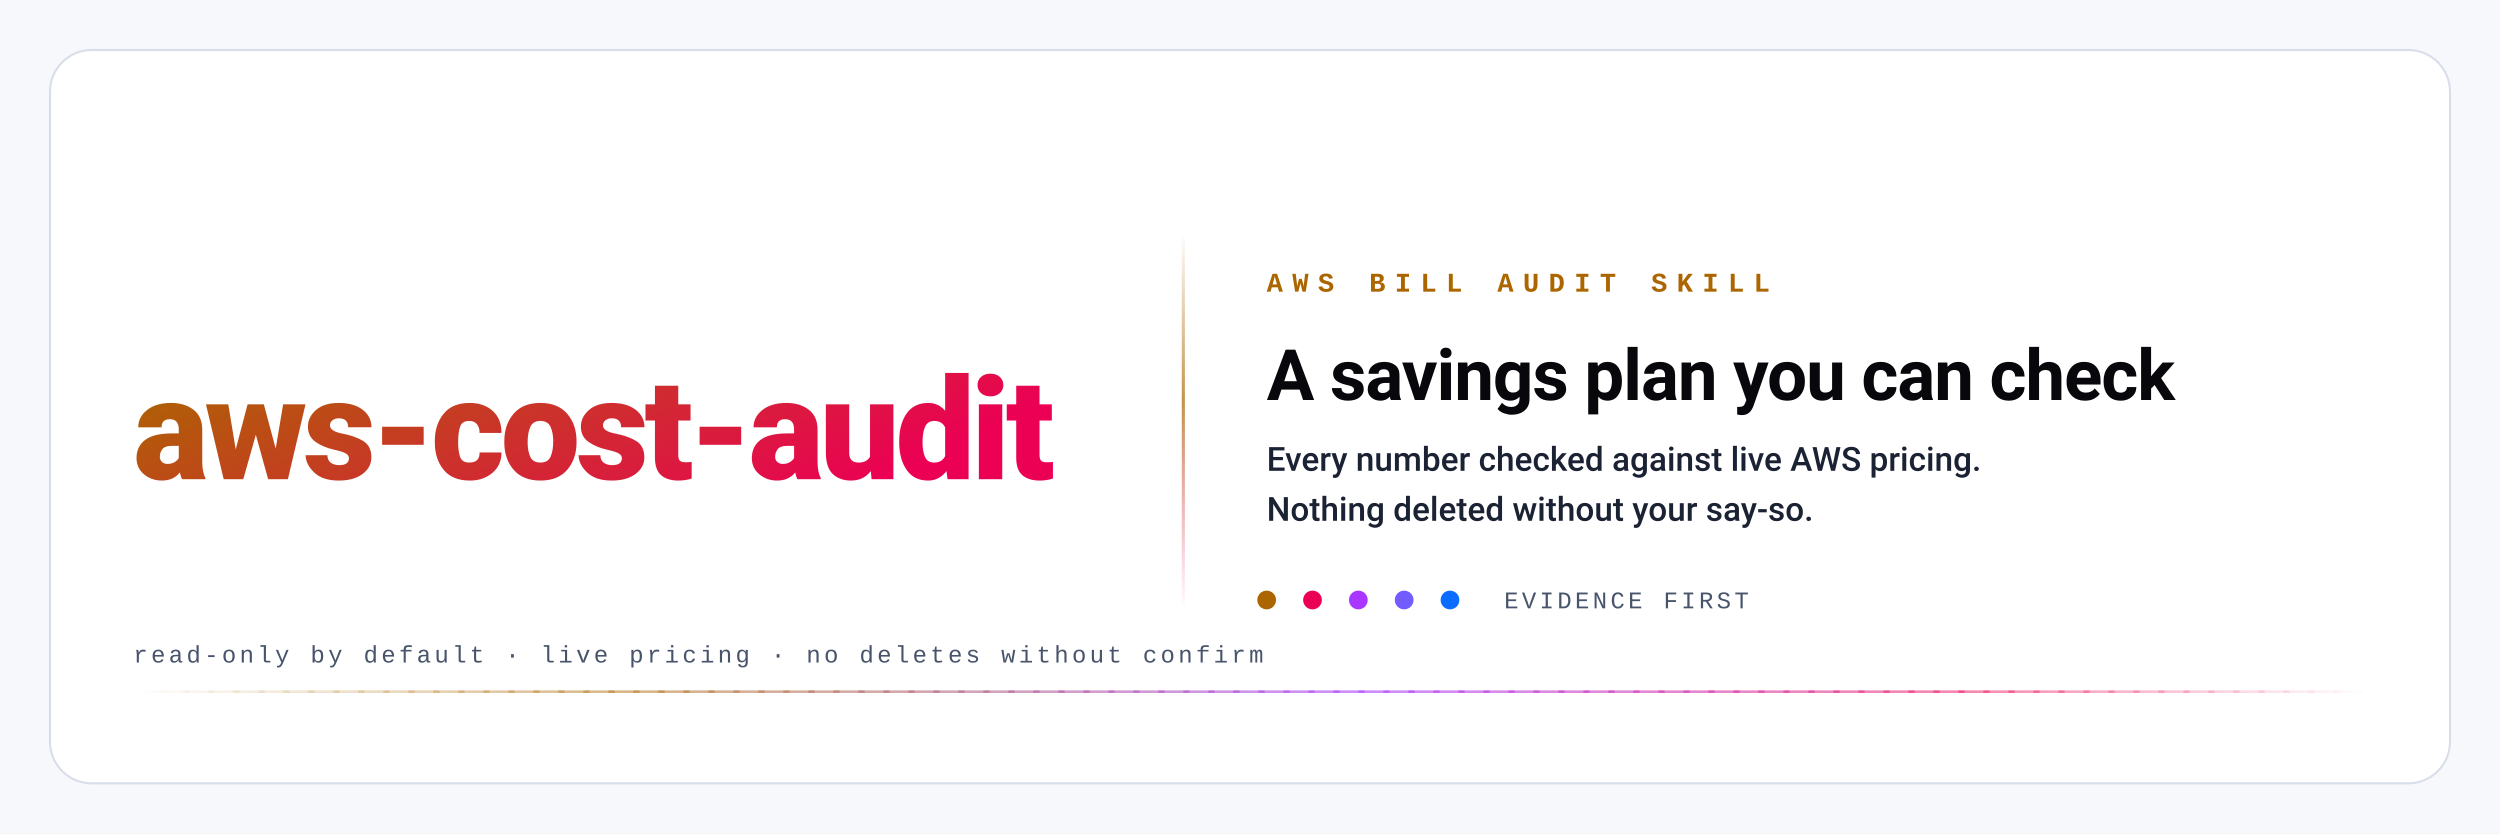
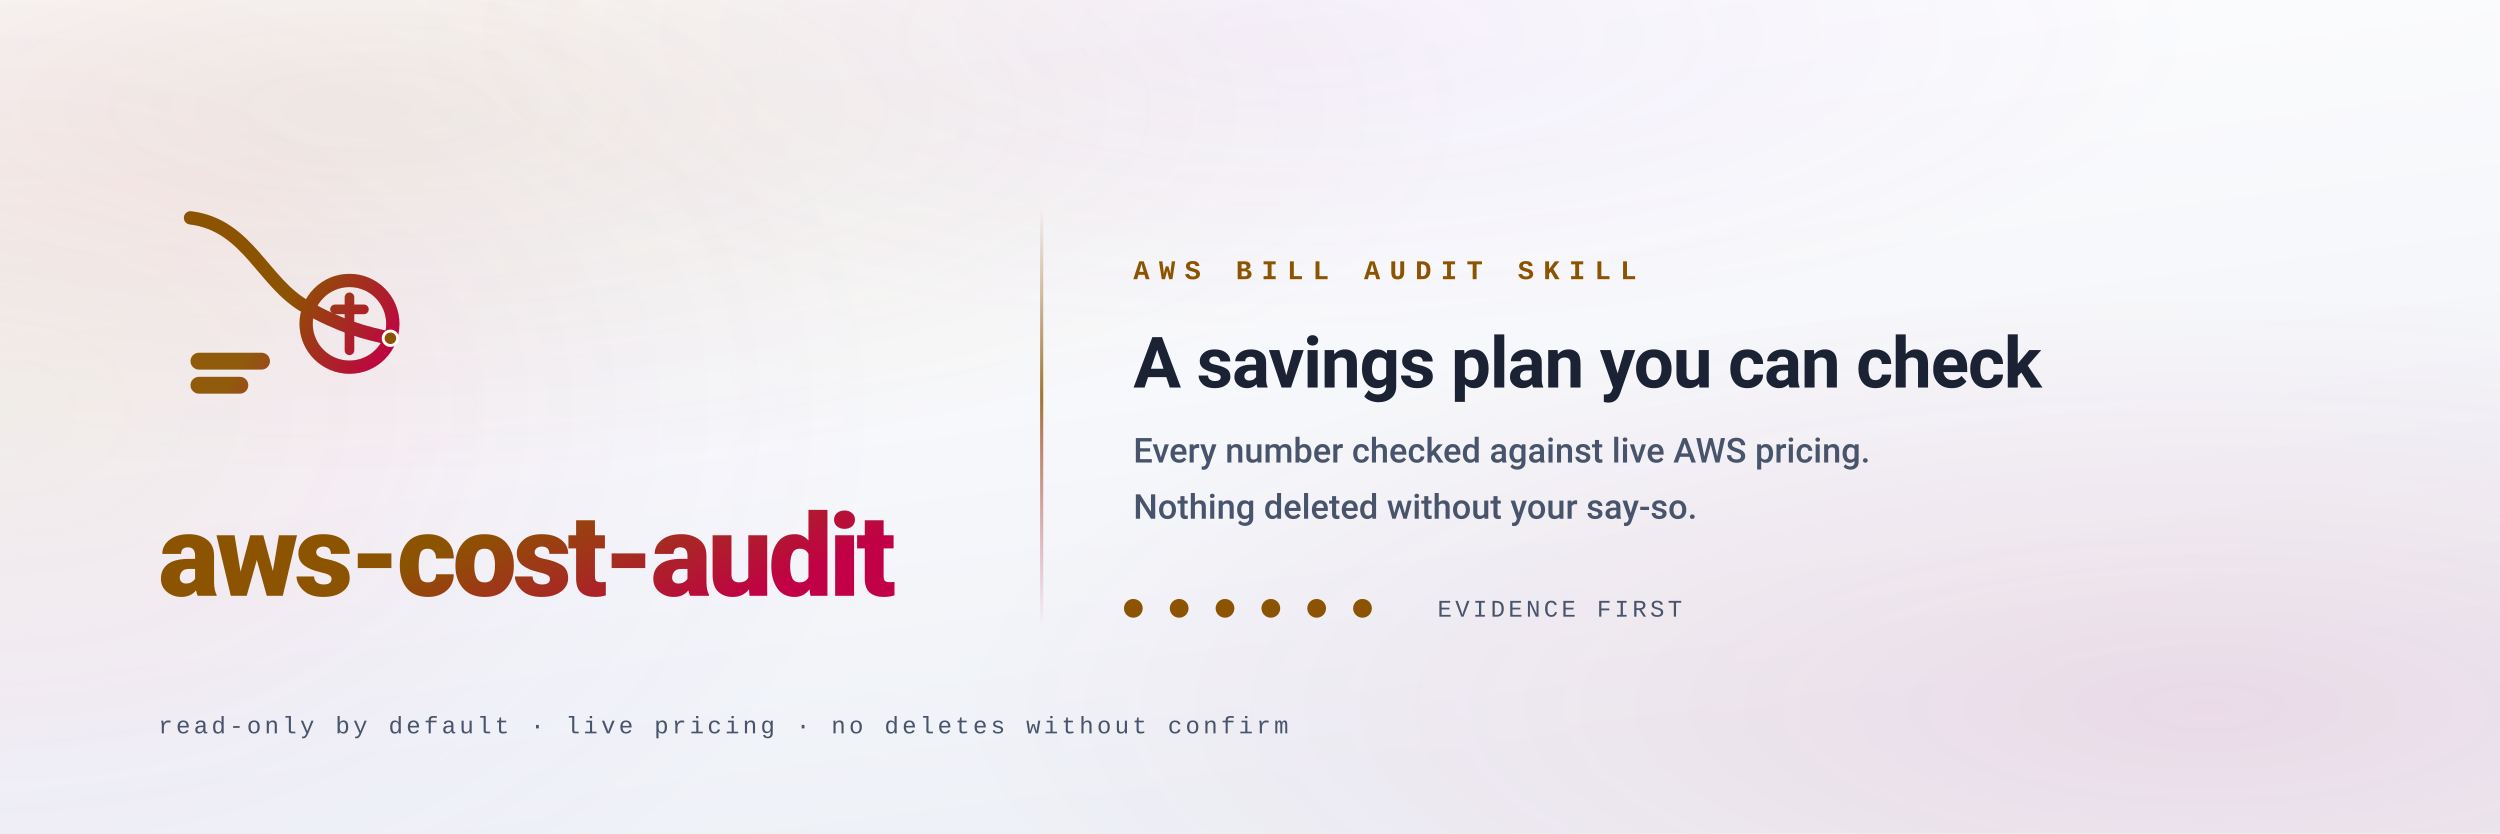
- <svg xmlns="http://www.w3.org/2000/svg" viewBox="0 0 1200 400" width="1200" height="400" fill="none" role="img" aria-label="aws-cost-audit: a savings plan you can check. Every number checked against live AWS pricing. Nothing deleted without your say-so.">
+ <svg xmlns="http://www.w3.org/2000/svg" viewBox="0 0 1200 400" fill="none" role="img" aria-label="aws-cost-audit, an AWS bill audit skill: a savings plan you can check">
  <defs>
-     <linearGradient id="a-brand" x1="0" y1="0" x2="1" y2="0.25" gradientUnits="objectBoundingBox">
-       <stop offset="0%" stop-color="#AB6600" />
-       <stop offset="100%" stop-color="#EB0054" />
-       <animateTransform attributeName="gradientTransform" type="translate" values="-0.12 0; 0.12 0; -0.12 0" dur="18s" repeatCount="indefinite" />
+     <linearGradient id="aw-ground" x1="0" y1="0" x2="0.4" y2="1">
+       <stop offset="0%" stop-color="#FFFFFF" />
+       <stop offset="55%" stop-color="#F7F8FB" />
+       <stop offset="100%" stop-color="#EEF1F7" />
    </linearGradient>
-     <linearGradient id="a-rule" gradientUnits="userSpaceOnUse" x1="568" y1="112" x2="568" y2="292">
-       <stop offset="0%" stop-color="#AB6600" stop-opacity="0" />
-       <stop offset="45%" stop-color="#AB6600" stop-opacity="0.7" />
-       <stop offset="100%" stop-color="#EB0054" stop-opacity="0" />
+     <radialGradient id="aw-bloomA" cx="0.15" cy="0.13" r="0.44">
+       <stop offset="0%" stop-color="#8C5400" stop-opacity="0.10" />
+       <stop offset="100%" stop-color="#8C5400" stop-opacity="0" />
+     </radialGradient>
+     <radialGradient id="aw-bloomB" cx="0.88" cy="0.85" r="0.50">
+       <stop offset="0%" stop-color="#C10045" stop-opacity="0.09" />
+       <stop offset="100%" stop-color="#C10045" stop-opacity="0" />
+     </radialGradient>
+     <radialGradient id="aw-bloomC" cx="0.52" cy="0.04" r="0.36">
+       <stop offset="0%" stop-color="#8A2CD1" stop-opacity="0.06" />
+       <stop offset="100%" stop-color="#8A2CD1" stop-opacity="0" />
+     </radialGradient>
+     <radialGradient id="aw-wash" cx="0.5" cy="0.5" r="0.5">
+       <stop offset="0%" stop-color="#8C5400" stop-opacity="0.07" />
+       <stop offset="42%" stop-color="#C10045" stop-opacity="0.043" />
+       <stop offset="76%" stop-color="#8A2CD1" stop-opacity="0.016" />
+       <stop offset="100%" stop-color="#8A2CD1" stop-opacity="0" />
+     </radialGradient>
+     <clipPath id="aw-frame">
+       <rect width="1200" height="400" />
+     </clipPath>
+     <linearGradient id="aw-rule" gradientUnits="userSpaceOnUse" x1="500" y1="100" x2="500" y2="300">
+       <stop offset="0%" stop-color="#8C5400" stop-opacity="0" />
+       <stop offset="45%" stop-color="#8C5400" stop-opacity="0.8" />
+       <stop offset="100%" stop-color="#C10045" stop-opacity="0" />
    </linearGradient>
-     <linearGradient id="a-horizon" gradientUnits="userSpaceOnUse" x1="64" y1="332" x2="1136" y2="332">
-       <stop offset="0%" stop-color="#AB6600" stop-opacity="0" />
-       <stop offset="22%" stop-color="#AB6600" stop-opacity="0.5" />
-       <stop offset="55%" stop-color="#A836FF" stop-opacity="0.6" />
-       <stop offset="82%" stop-color="#EB0054" stop-opacity="0.5" />
-       <stop offset="100%" stop-color="#EB0054" stop-opacity="0" />
+     <linearGradient id="aw-ink" gradientUnits="userSpaceOnUse" x1="40" y1="76" x2="216" y2="196">
+       <stop class="awk1" offset="0%" stop-color="#8C5400" />
+       <stop class="awk2" offset="52%" stop-color="#8C5400" />
+       <stop class="awk3" offset="100%" stop-color="#C10045" />
    </linearGradient>
-     <linearGradient id="a-gridfade" gradientUnits="userSpaceOnUse" x1="0" y1="332" x2="0" y2="376">
-       <stop offset="0%" stop-color="#AB6600" stop-opacity="0.5" />
-       <stop offset="55%" stop-color="#A836FF" stop-opacity="0.25" />
-       <stop offset="100%" stop-color="#EB0054" stop-opacity="0.05" />
+     <clipPath id="aw-b1">
+       <rect class="awb1" x="44" y="196" width="66" height="14" />
+     </clipPath>
+     <clipPath id="aw-b2">
+       <rect class="awb2" x="44" y="216" width="48" height="14" />
+     </clipPath>
+     <linearGradient id="aw-word" x1="0" y1="0" x2="1" y2="0.25">
+       <stop class="awk1" offset="0%" stop-color="#8C5400" />
+       <stop class="awk2" offset="46%" stop-color="#8C5400" />
+       <stop class="awk3" offset="100%" stop-color="#C10045" />
    </linearGradient>
-     <clipPath id="a-gridclip">
-       <rect x="24" y="332" width="1152" height="44" />
-     </clipPath>
  </defs>
  <style>
    .disp { font-family: system-ui, -apple-system, 'Segoe UI', Roboto, 'Helvetica Neue', Arial, sans-serif; }
    .mono { font-family: ui-monospace, SFMono-Regular, 'SF Mono', Menlo, Consolas, 'Liberation Mono', monospace; }
-     .eyebrow { font-size: 13px; font-weight: 600; letter-spacing: 4.5px; fill: #AB6600; }
-     .head    { font-size: 34px; font-weight: 700; fill: #07070C; letter-spacing: -0.5px; }
-     .sub     { font-size: 16px; font-weight: 500; fill: #1A2233; }
+     .eyebrow { font-size: 13px; font-weight: 600; letter-spacing: 4.5px; fill: #8C5400; }
+     .head    { font-size: 34px; font-weight: 700; fill: #1A2233; letter-spacing: -0.5px; }
+     .sub     { font-size: 16.5px; font-weight: 500; fill: #48546B; }
    .tag     { font-size: 11.5px; letter-spacing: 1.6px; fill: #48546B; }
- 
-     @keyframes a-flow { to { stroke-dashoffset: -240; } }
-     .flowline { animation: a-flow 14s linear infinite; }
- 
-     @keyframes a-pip { 0%,100% { opacity: 0.45; } 50% { opacity: 1; } }
-     .d1 { animation: a-pip 5s ease-in-out infinite 0s; }
-     .d2 { animation: a-pip 5s ease-in-out infinite 0.35s; }
-     .d3 { animation: a-pip 5s ease-in-out infinite 0.7s; }
-     .d4 { animation: a-pip 5s ease-in-out infinite 1.05s; }
-     .d5 { animation: a-pip 5s ease-in-out infinite 1.4s; }
- 
-     @media (prefers-reduced-motion: reduce) {
-       * { animation: none !important; }
-     }
+     .chip    { font-size: 11.5px; letter-spacing: 1.2px; fill: #48546B; }
+     @keyframes aw-breathe { 0%,100% { opacity:0.72; } 50% { opacity:1; } }
+     .awbloom { animation: aw-breathe 11s ease-in-out infinite; }
+     @keyframes aw-sweep { 0% { transform: translateX(-360px); } 100% { transform: translateX(1560px); } }
+     .awwash { animation: aw-sweep 17s cubic-bezier(.5,0,.5,1) infinite; }
+     @keyframes aw-pip { 0%,100% { opacity: 0.5; } 50% { opacity: 1; } }
+     .awp1 { animation: aw-pip 5s ease-in-out infinite 0.0s; }
+     .awp2 { animation: aw-pip 5s ease-in-out infinite 0.35s; }
+     .awp3 { animation: aw-pip 5s ease-in-out infinite 0.7s; }
+     .awp4 { animation: aw-pip 5s ease-in-out infinite 1.05s; }
+     .awp5 { animation: aw-pip 5s ease-in-out infinite 1.4s; }
+     .awp6 { animation: aw-pip 5s ease-in-out infinite 1.75s; }
+     @keyframes aw-draw { 0% { stroke-dashoffset: 1000; } 40%,88% { stroke-dashoffset: 0; } 100% { stroke-dashoffset: 1000; } }
+     .awcurve { stroke-dasharray: 1000; animation: aw-draw 7s linear infinite; }
+     @keyframes aw-b1 { 0%,40% { width: 66px; } 88%,100% { width: 22px; } }
+     @keyframes aw-b2 { 0%,46% { width: 48px; } 88%,100% { width: 14px; } }
+     .awb1 { animation: aw-b1 7s steps(6, end) infinite; }
+     .awb2 { animation: aw-b2 7s steps(6, end) infinite; }
+     @keyframes aw-coin { 0%,100% { opacity: 0.55; } 50% { opacity: 1; } }
+     .awcoin { animation: aw-coin 7s ease-in-out infinite; }
+     @keyframes aw-k1 { 0%,100% { stop-color:#8C5400; } 50% { stop-color:#8C5400; } }
+     @keyframes aw-k2 { 0%,100% { stop-color:#8C5400; } 50% { stop-color:#C10045; } }
+     @keyframes aw-k3 { 0%,100% { stop-color:#C10045; } 50% { stop-color:#8A2CD1; } }
+     .awk1 { animation: aw-k1 15s ease-in-out infinite; }
+     .awk2 { animation: aw-k2 15s ease-in-out infinite; }
+     .awk3 { animation: aw-k3 15s ease-in-out infinite; }
+     @media (prefers-reduced-motion: reduce) { * { animation: none !important; } }
  </style>
-   <rect width="1200" height="400" fill="#F7F8FB" />
-   <rect x="24" y="24" width="1152" height="352" rx="20" fill="#FFFFFF" stroke="#D8DEE9" stroke-width="1" />
-   <g id="grid" clip-path="url(#a-gridclip)" opacity="0">
-     <g stroke="url(#a-gridfade)" stroke-width="1" fill="none">
-       <path d="M600 332 L-1180 376" />
-       <path d="M600 332 L-560 376" />
-       <path d="M600 332 L-190 376" />
-       <path d="M600 332 L40 376" />
-       <path d="M600 332 L200 376" />
-       <path d="M600 332 L320 376" />
-       <path d="M600 332 L415 376" />
-       <path d="M600 332 L490 376" />
-       <path d="M600 332 L548 376" />
-       <path d="M600 332 L600 376" />
-       <path d="M600 332 L652 376" />
-       <path d="M600 332 L710 376" />
-       <path d="M600 332 L785 376" />
-       <path d="M600 332 L880 376" />
-       <path d="M600 332 L1000 376" />
-       <path d="M600 332 L1160 376" />
-       <path d="M600 332 L1390 376" />
-       <path d="M600 332 L1760 376" />
-       <path d="M600 332 L2380 376" />
-     </g>
-     <g stroke="url(#a-gridfade)" stroke-width="1" fill="none">
-       <line x1="24" y1="335" x2="1176" y2="335" />
-       <line x1="24" y1="339" x2="1176" y2="339" />
-       <line x1="24" y1="344" x2="1176" y2="344" />
-       <line x1="24" y1="351" x2="1176" y2="351" />
-       <line x1="24" y1="360" x2="1176" y2="360" />
-       <line x1="24" y1="372" x2="1176" y2="372" />
+   <rect width="1200" height="400" fill="url(#aw-ground)" />
+   <g class="awbloom">
+     <rect width="1200" height="400" fill="url(#aw-bloomA)" />
+     <rect width="1200" height="400" fill="url(#aw-bloomB)" />
+     <rect width="1200" height="400" fill="url(#aw-bloomC)" />
+   </g>
+   <g clip-path="url(#aw-frame)">
+     <g transform="translate(0,196)">
+       <ellipse class="awwash" cx="0" cy="0" rx="430" ry="300" fill="url(#aw-wash)" />
    </g>
  </g>
-   <g opacity="0.95">
-     <line x1="64" y1="332" x2="1136" y2="332" stroke="url(#a-horizon)" stroke-width="1.25" />
-     <line class="flowline" x1="64" y1="332" x2="1136" y2="332" stroke="url(#a-horizon)" stroke-width="1.25" stroke-dasharray="3 9" opacity="0.85" />
-   </g>
-   <text class="disp" x="64" y="230" font-size="68" font-weight="800" letter-spacing="-2" fill="url(#a-brand)">aws-cost-audit</text>
-   <line x1="568" y1="112" x2="568" y2="292" stroke="url(#a-rule)" stroke-width="1.5" />
-   <g transform="translate(608,0)">
-     <text class="mono eyebrow" x="0" y="140">AWS BILL AUDIT SKILL</text>
-     <text class="disp head" x="0" y="192">A savings plan you can check</text>
-     <text class="disp sub" x="0" y="226">Every number checked against live AWS pricing.</text>
-     <text class="disp sub" x="0" y="250">Nothing deleted without your say-so.</text>
-     <g transform="translate(0,288)">
-       <g class="d1">
-         <circle cx="0" cy="0" r="4.5" fill="#AB6600" />
+   <g transform="translate(66,56) scale(0.5781)">
+     <g opacity="0.26">
+       <circle cx="176" cy="172" r="36" fill="none" stroke="url(#aw-ink)" stroke-width="11" />
+       <path d="M44 84 C92 90, 104 138, 140 158 C168 174, 190 180, 210 184" fill="none" stroke="url(#aw-ink)" stroke-width="11" stroke-linecap="round" />
+     </g>
+     <g class="awcoin">
+       <circle cx="176" cy="172" r="36" fill="none" stroke="url(#aw-ink)" stroke-width="11" />
+       <path d="M176 150 V194 M164 160 H188" stroke="url(#aw-ink)" stroke-width="8" stroke-linecap="round" fill="none" />
+     </g>
+     <g>
+       <path class="awcurve" d="M44 84 C92 90, 104 138, 140 158 C168 174, 190 180, 210 184" pathLength="1000" fill="none" stroke="url(#aw-ink)" stroke-width="11" stroke-linecap="round" />
+     </g>
+     <g transform="translate(210,184)">
+       <g>
+         <circle r="6" fill="#8C5400" />
+         <circle r="6" fill="none" stroke="#FFFFFF" stroke-width="2.4" />
      </g>
-       <g class="d2">
-         <circle cx="22" cy="0" r="4.5" fill="#EB0054" />
+     </g>
+     <g fill="url(#aw-ink)" opacity="0.95">
+       <g clip-path="url(#aw-b1)">
+         <rect x="44" y="196" width="66" height="14" rx="7" />
      </g>
-       <g class="d3">
-         <circle cx="44" cy="0" r="4.5" fill="#A836FF" />
+       <g clip-path="url(#aw-b2)">
+         <rect x="44" y="216" width="48" height="14" rx="7" />
      </g>
-       <g class="d4">
-         <circle cx="66" cy="0" r="4.5" fill="#725BFF" />
-       </g>
-       <g class="d5">
-         <circle cx="88" cy="0" r="4.5" fill="#0B6DFF" />
-       </g>
-       <text class="mono tag" x="114" y="4">EVIDENCE FIRST</text>
    </g>
  </g>
-   <text class="mono tag" x="64" y="318">read-only by default  ·  live pricing  ·  no deletes without confirm</text>
+   <g>
+     <text class="disp" x="76" y="286" font-size="55" font-weight="800" letter-spacing="-1.9" fill="url(#aw-word)">aws-cost-audit</text>
+   </g>
+   <line x1="500" y1="100" x2="500" y2="300" stroke="url(#aw-rule)" stroke-width="1.5" />
+   <g transform="translate(544,0)">
+     <text class="mono eyebrow" x="0" y="134">AWS BILL AUDIT SKILL</text>
+     <text class="disp head" x="0" y="186">A savings plan you can check</text>
+     <text class="disp sub" x="0" y="222">Every number checked against live AWS pricing.</text>
+     <text class="disp sub" x="0" y="249">Nothing deleted without your say-so.</text>
+     <g transform="translate(0,292)">
+       <g class="awp1">
+         <circle cx="0" cy="0" r="4.5" fill="#8C5400" />
+       </g>
+       <g class="awp2">
+         <circle cx="22" cy="0" r="4.5" fill="#8C5400" />
+       </g>
+       <g class="awp3">
+         <circle cx="44" cy="0" r="4.5" fill="#8C5400" />
+       </g>
+       <g class="awp4">
+         <circle cx="66" cy="0" r="4.5" fill="#8C5400" />
+       </g>
+       <g class="awp5">
+         <circle cx="88" cy="0" r="4.5" fill="#8C5400" />
+       </g>
+       <g class="awp6">
+         <circle cx="110" cy="0" r="4.5" fill="#8C5400" />
+       </g>
+       <text class="mono tag" x="146" y="4">EVIDENCE FIRST</text>
+     </g>
+   </g>
+   <text class="mono tag" x="76" y="352">read-only by default  ·  live pricing  ·  no deletes without confirm</text>
</svg>
